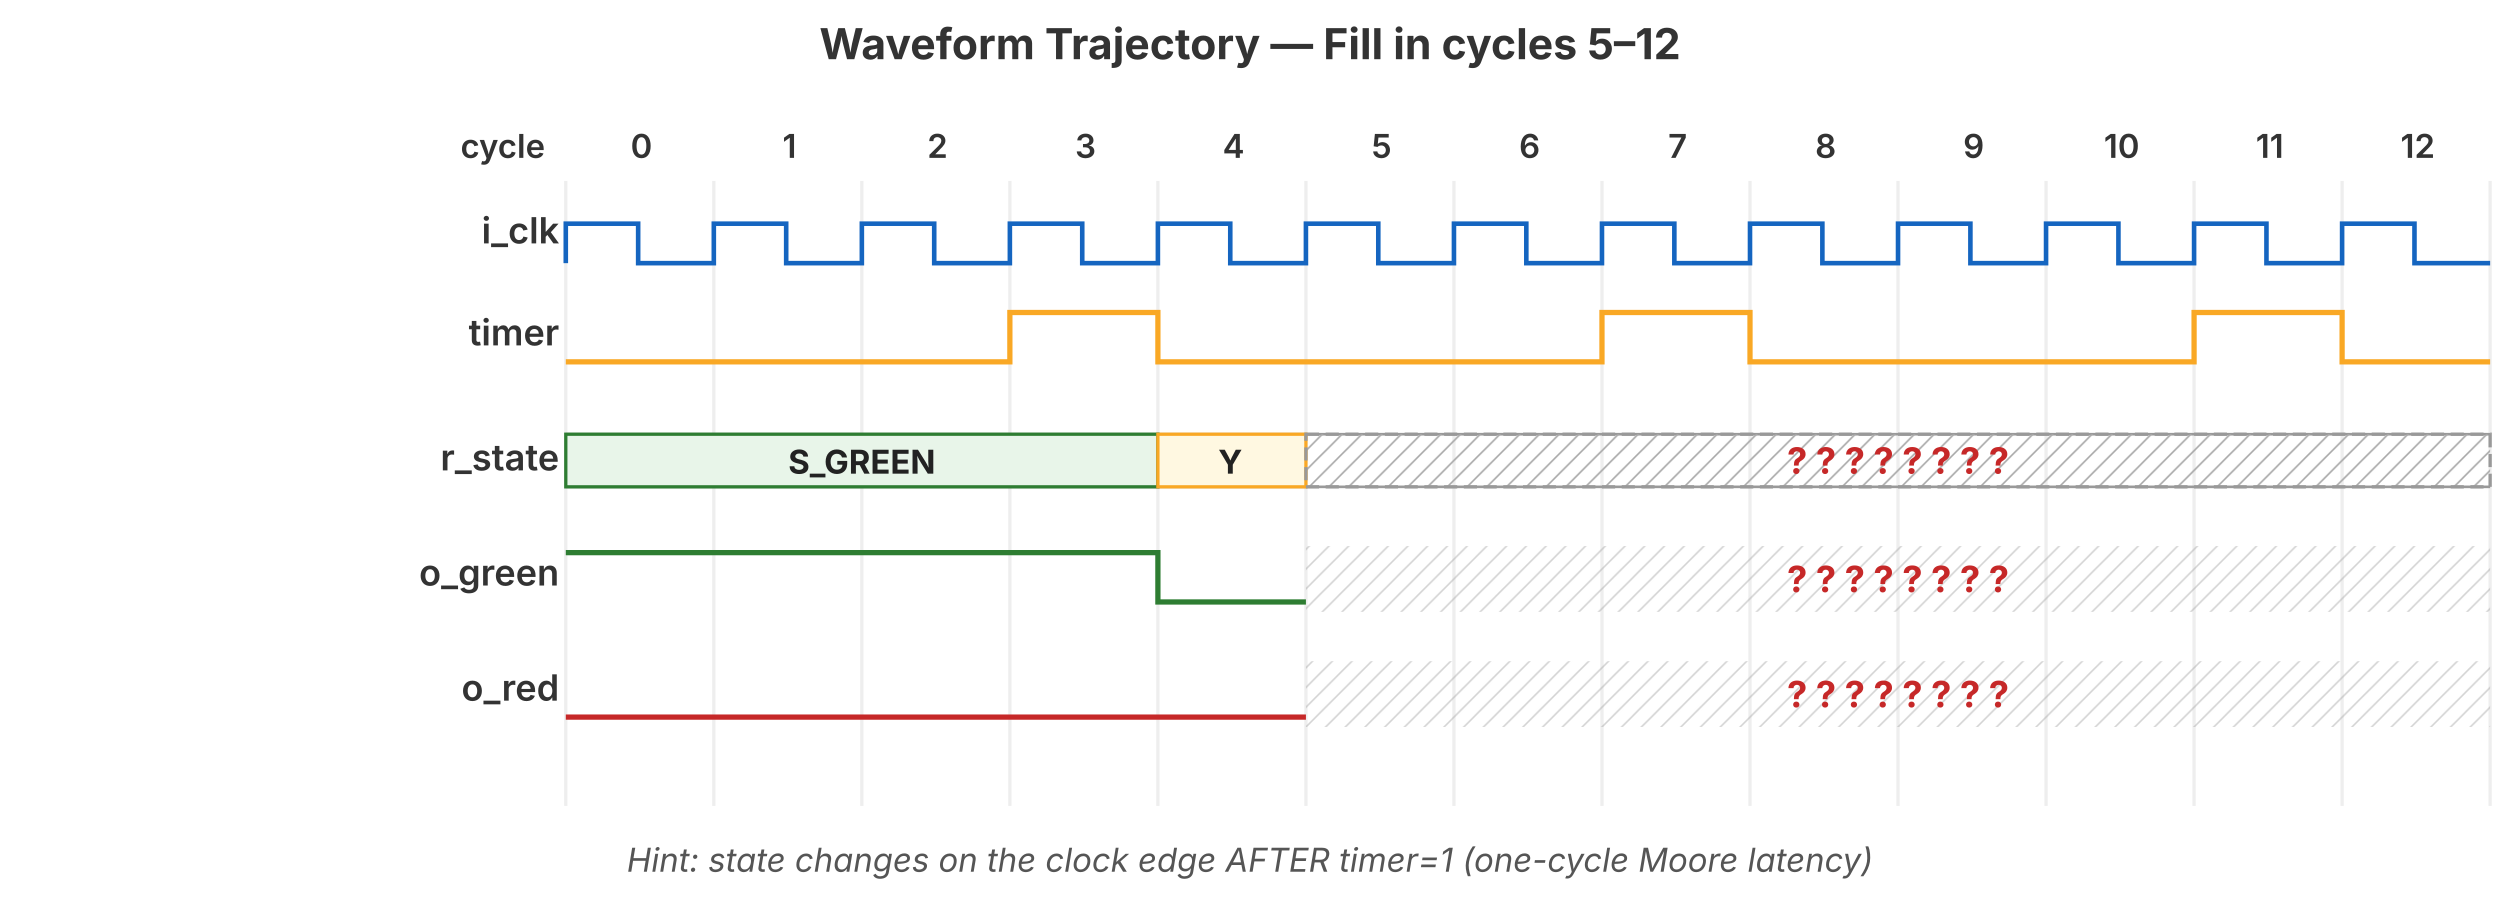
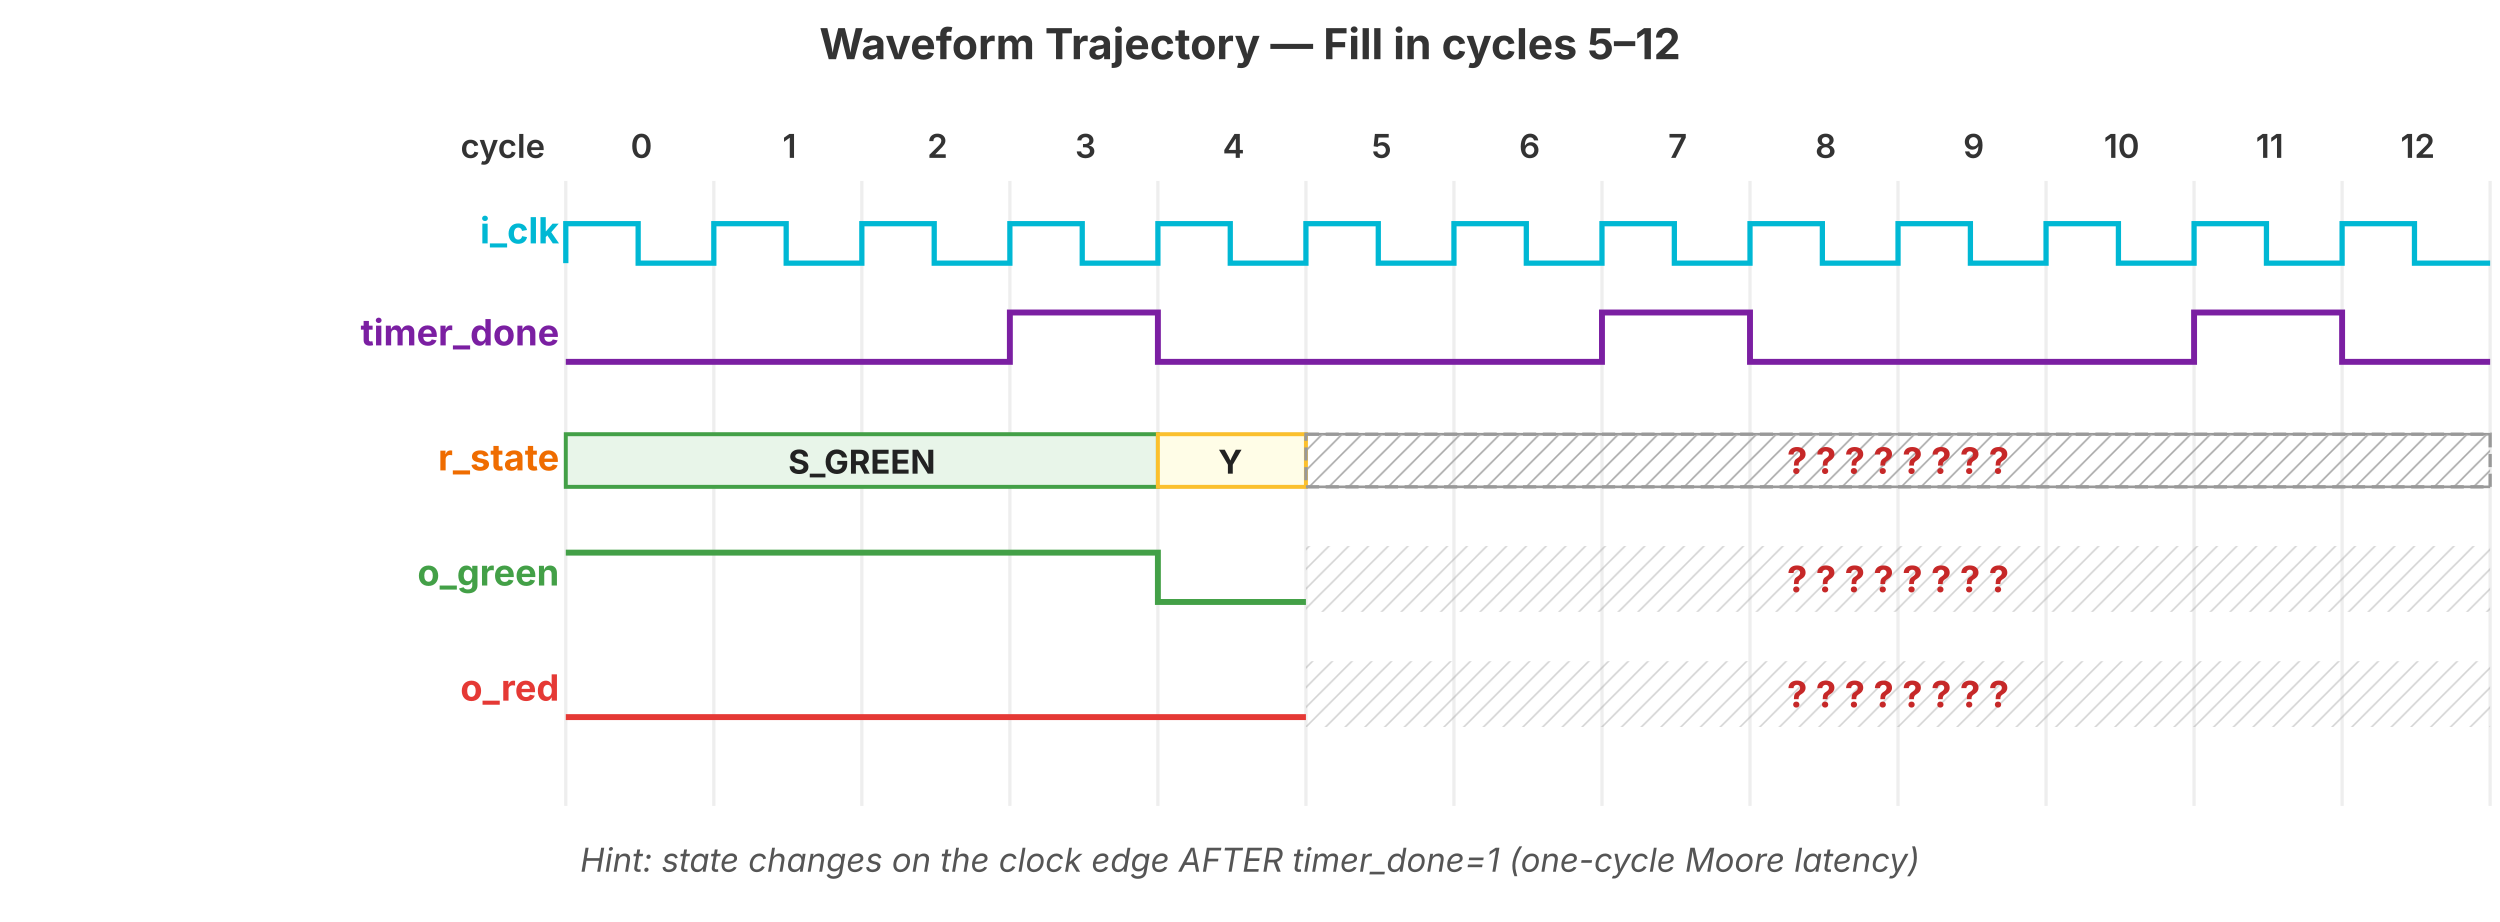
<svg xmlns="http://www.w3.org/2000/svg" viewBox="0 0 760 280" font-family="JetBrains Mono, monospace">
  <defs>
    <pattern id="hatch" patternUnits="userSpaceOnUse" width="6" height="6">
      <path d="M -1,1 L 7,-7 M 0,6 L 6,0 M 5,7 L 7,5" stroke="#aaa" stroke-width="0.5" />
    </pattern>
  </defs>
  <style>
-     .label { font-family: Inter, sans-serif; font-size: 11px; fill: #333; font-weight: 600; }
+     .label { font-family: Inter, sans-serif; font-size: 11px; font-weight: 700; }
    .small { font-family: Inter, sans-serif; font-size: 9px; fill: #666; }
    .cyclehdr { font-family: Inter, sans-serif; font-size: 10px; fill: #333; font-weight: 600; }
    .stateLbl { font-family: Inter, sans-serif; font-size: 10px; fill: #222; font-weight: 700; }
    .questionLbl { font-family: Inter, sans-serif; font-size: 11px; fill: #C62828; font-weight: 700; }
  </style>
  <text x="380" y="18" text-anchor="middle" font-size="13" font-weight="700" fill="#333" font-family="Inter, sans-serif">
    Waveform Trajectory — Fill in cycles 5–12
  </text>
  <text x="140" y="48" class="cyclehdr">cycle</text>
  <g class="cyclehdr">
    <text x="195" y="48" text-anchor="middle">0</text>
    <text x="240" y="48" text-anchor="middle">1</text>
    <text x="285" y="48" text-anchor="middle">2</text>
    <text x="330" y="48" text-anchor="middle">3</text>
    <text x="375" y="48" text-anchor="middle">4</text>
    <text x="420" y="48" text-anchor="middle">5</text>
    <text x="465" y="48" text-anchor="middle">6</text>
    <text x="510" y="48" text-anchor="middle">7</text>
    <text x="555" y="48" text-anchor="middle">8</text>
    <text x="600" y="48" text-anchor="middle">9</text>
    <text x="645" y="48" text-anchor="middle">10</text>
    <text x="690" y="48" text-anchor="middle">11</text>
    <text x="735" y="48" text-anchor="middle">12</text>
  </g>
  <g stroke="#eee" stroke-width="1">
    <line x1="172" y1="55" x2="172" y2="245" />
    <line x1="217" y1="55" x2="217" y2="245" />
    <line x1="262" y1="55" x2="262" y2="245" />
    <line x1="307" y1="55" x2="307" y2="245" />
    <line x1="352" y1="55" x2="352" y2="245" />
    <line x1="397" y1="55" x2="397" y2="245" />
    <line x1="442" y1="55" x2="442" y2="245" />
    <line x1="487" y1="55" x2="487" y2="245" />
    <line x1="532" y1="55" x2="532" y2="245" />
    <line x1="577" y1="55" x2="577" y2="245" />
    <line x1="622" y1="55" x2="622" y2="245" />
    <line x1="667" y1="55" x2="667" y2="245" />
    <line x1="712" y1="55" x2="712" y2="245" />
    <line x1="757" y1="55" x2="757" y2="245" />
  </g>
-   <text x="170" y="74" text-anchor="end" class="label">i_clk</text>
-   <g stroke="#1565C0" stroke-width="1.4" fill="none">
+   <text x="170" y="74" text-anchor="end" class="label" fill="#00B8D4">i_clk</text>
+   <g stroke="#00B8D4" stroke-width="1.6" fill="none">
    <path d="M 172,80 L 172,68 L 194,68 L 194,80 L 217,80 L 217,68 L 239,68 L 239,80 L 262,80 L 262,68 L 284,68 L 284,80 L 307,80 L 307,68 L 329,68 L 329,80 L 352,80 L 352,68 L 374,68 L 374,80 L 397,80 L 397,68 L 419,68 L 419,80 L 442,80 L 442,68 L 464,68 L 464,80 L 487,80 L 487,68 L 509,68 L 509,80 L 532,80 L 532,68 L 554,68 L 554,80 L 577,80 L 577,68 L 599,68 L 599,80 L 622,80 L 622,68 L 644,68 L 644,80 L 667,80 L 667,68 L 689,68 L 689,80 L 712,80 L 712,68 L 734,68 L 734,80 L 757,80" />
  </g>
-   <text x="170" y="105" text-anchor="end" class="label">timer</text>
-   <g stroke="#F9A825" stroke-width="1.6" fill="none">
+   <text x="170" y="105" text-anchor="end" class="label" fill="#7B1FA2">timer_done</text>
+   <g stroke="#7B1FA2" stroke-width="1.8" fill="none">
    <path d="M 172,110 L 307,110 L 307,95 L 352,95 L 352,110 L 487,110 L 487,95 L 532,95 L 532,110 L 667,110 L 667,95 L 712,95 L 712,110 L 757,110" />
  </g>
-   <text x="170" y="143" text-anchor="end" class="label">r_state</text>
+   <text x="170" y="143" text-anchor="end" class="label" fill="#EF6C00">r_state</text>
  <line x1="172" y1="148" x2="757" y2="148" stroke="#999" stroke-width="0.8" />
  <line x1="172" y1="132" x2="757" y2="132" stroke="#999" stroke-width="0.8" />
  <g>
-     <rect x="172" y="132" width="180" height="16" fill="#E8F5E9" stroke="#2E7D32" stroke-width="1" />
+     <rect x="172" y="132" width="180" height="16" fill="#E8F5E9" stroke="#43A047" stroke-width="1.2" />
    <text x="262" y="144" text-anchor="middle" class="stateLbl" fill="#2E7D32">S_GREEN</text>
-     <rect x="352" y="132" width="45" height="16" fill="#FFF8E1" stroke="#F9A825" stroke-width="1" />
-     <text x="374" y="144" text-anchor="middle" class="stateLbl" fill="#F9A825">Y</text>
+     <rect x="352" y="132" width="45" height="16" fill="#FFFDE7" stroke="#FBC02D" stroke-width="1.2" />
+     <text x="374" y="144" text-anchor="middle" class="stateLbl" fill="#B8860B">Y</text>
    <rect x="397" y="132" width="360" height="16" fill="url(#hatch)" stroke="#999" stroke-width="1" stroke-dasharray="4,2" />
    <text x="577" y="144" text-anchor="middle" class="questionLbl">? ? ? ? ? ? ? ?</text>
  </g>
-   <text x="170" y="178" text-anchor="end" class="label">o_green</text>
-   <g stroke="#2E7D32" stroke-width="1.6" fill="none">
+   <text x="170" y="178" text-anchor="end" class="label" fill="#43A047">o_green</text>
+   <g stroke="#43A047" stroke-width="1.8" fill="none">
    <path d="M 172,168 L 352,168 L 352,183 L 397,183" />
  </g>
  <rect x="397" y="166" width="360" height="20" fill="url(#hatch)" opacity="0.5" />
  <text x="577" y="180" text-anchor="middle" class="questionLbl">? ? ? ? ? ? ? ?</text>
-   <text x="170" y="213" text-anchor="end" class="label">o_red</text>
-   <g stroke="#C62828" stroke-width="1.6" fill="none">
+   <text x="170" y="213" text-anchor="end" class="label" fill="#E53935">o_red</text>
+   <g stroke="#E53935" stroke-width="1.8" fill="none">
    <path d="M 172,218 L 397,218" />
  </g>
  <rect x="397" y="201" width="360" height="20" fill="url(#hatch)" opacity="0.5" />
  <text x="577" y="215" text-anchor="middle" class="questionLbl">? ? ? ? ? ? ? ?</text>
  <text x="380" y="265" text-anchor="middle" font-family="Inter, sans-serif" font-size="10" fill="#555" font-style="italic">
-     Hint: state changes on the clock edge AFTER timer=1 (one-cycle Moore latency)
+     Hint: state changes on the clock edge AFTER timer_done=1 (one-cycle Moore latency)
  </text>
</svg>
